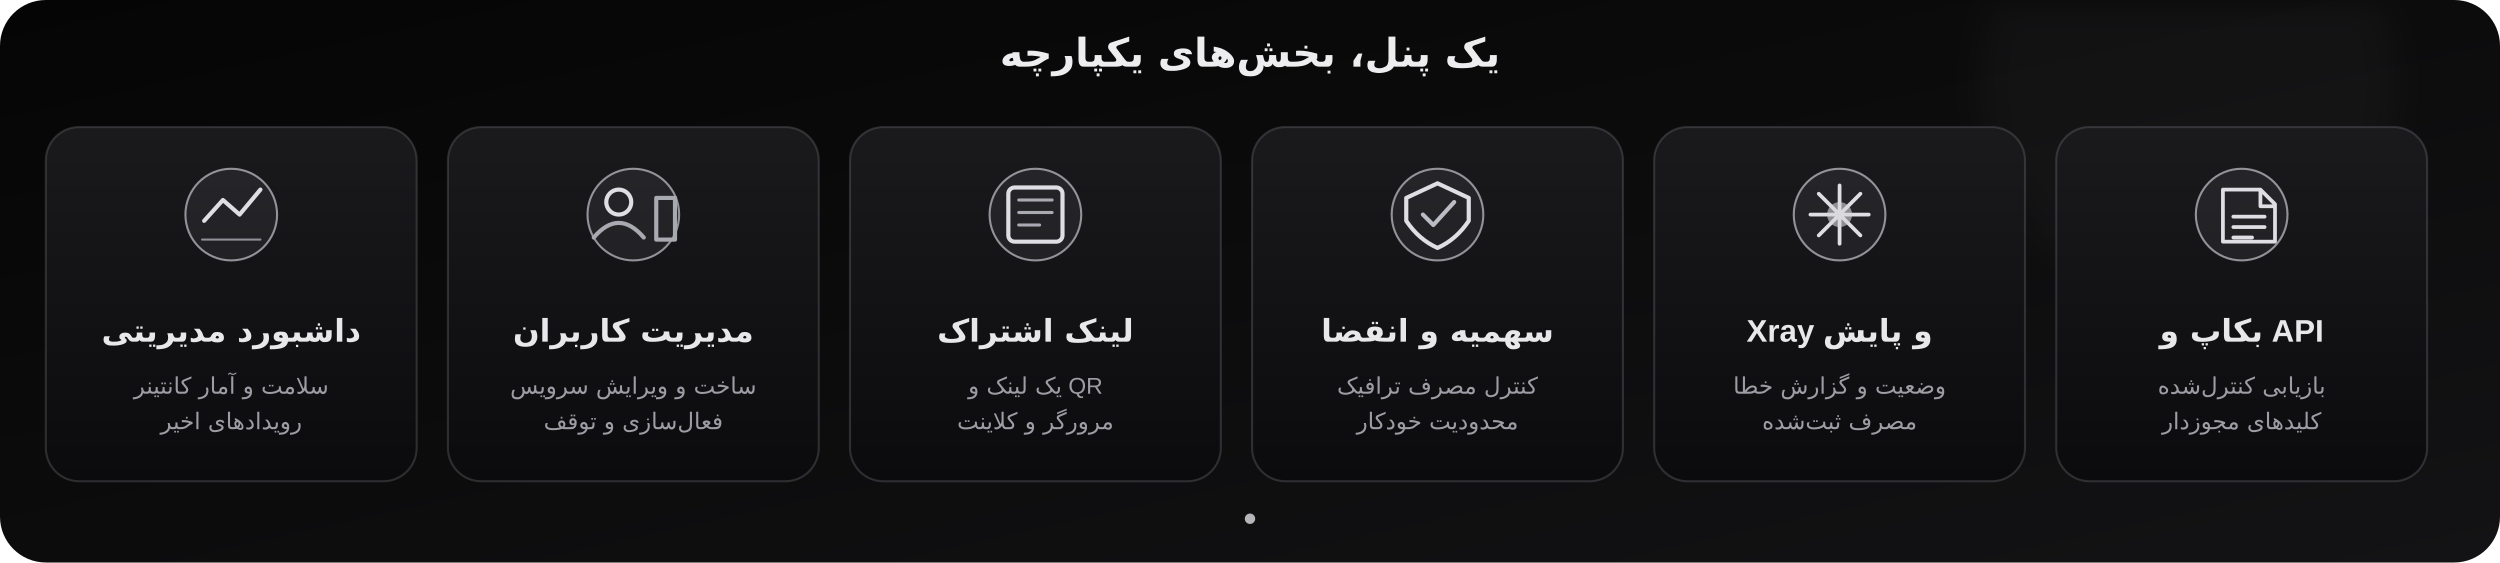
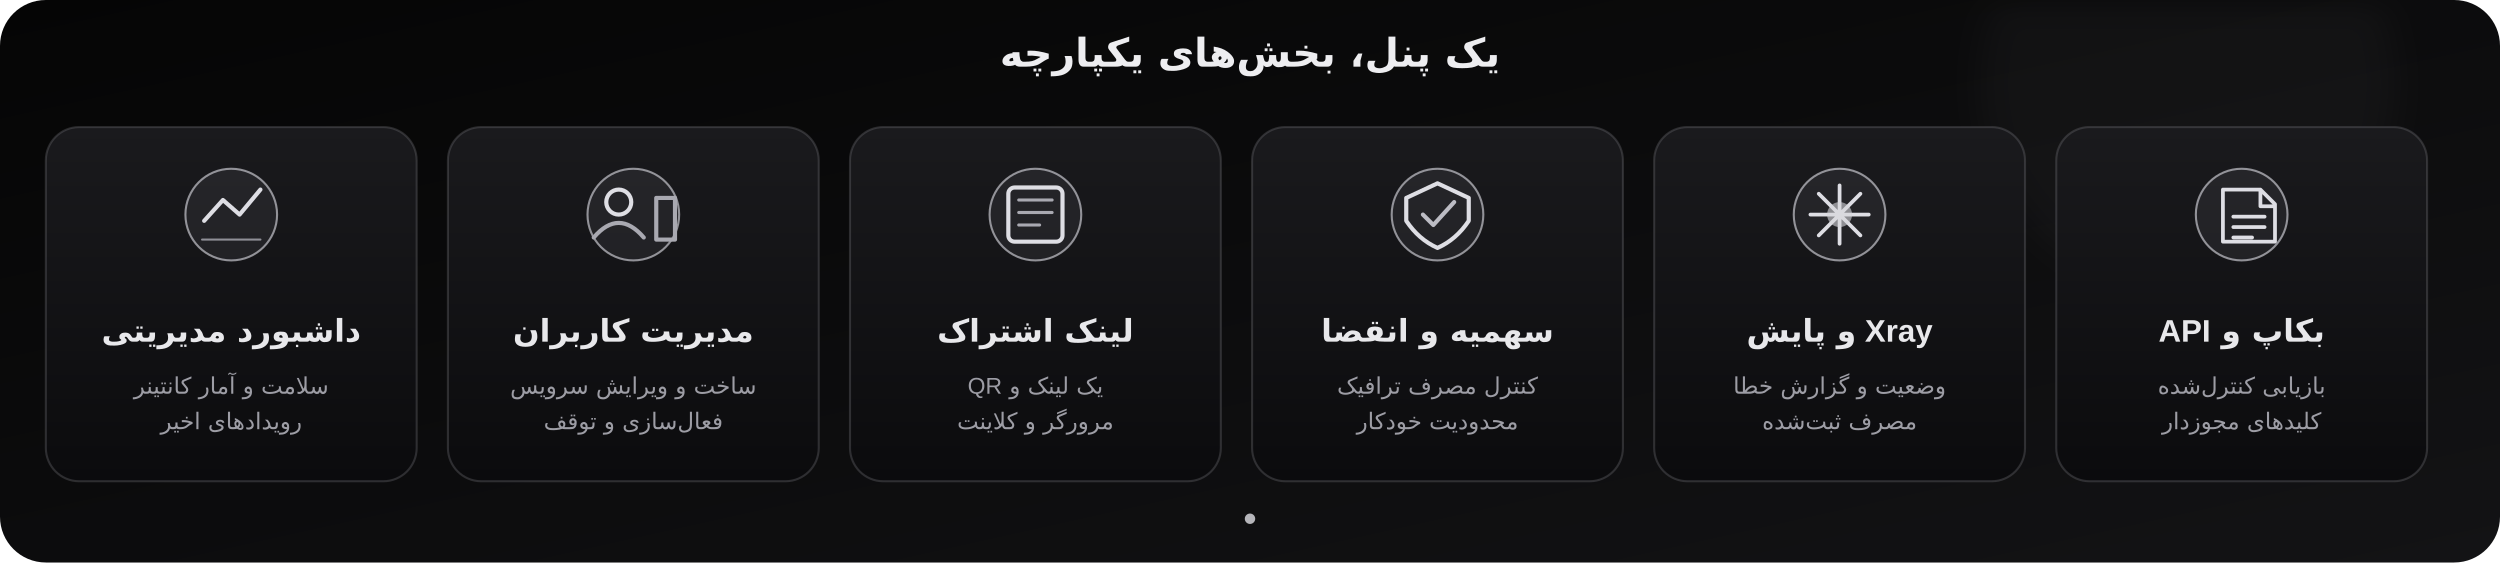
<svg xmlns="http://www.w3.org/2000/svg" width="1200" height="270" viewBox="0 0 1200 270" role="img" aria-labelledby="title desc">
  <defs>
    <linearGradient id="bg" x1="0" y1="0" x2="1" y2="1">
      <stop stop-color="#050505" />
      <stop offset="1" stop-color="#131315" />
    </linearGradient>
    <linearGradient id="line" x1="0" y1="0" x2="1" y2="0">
      <stop stop-color="#73737a" stop-opacity=".12" />
      <stop offset=".5" stop-color="#dedee4" stop-opacity=".72" />
      <stop offset="1" stop-color="#73737a" stop-opacity=".12" />
    </linearGradient>
    <linearGradient id="panel" x1="0" y1="0" x2="0" y2="1">
      <stop stop-color="#1a1a1d" />
      <stop offset="1" stop-color="#0b0b0d" />
    </linearGradient>
    <filter id="glow">
      <feGaussianBlur stdDeviation="8" />
    </filter>
  </defs>
  <rect width="1200" height="270" rx="22" fill="url(#bg)" />
  <circle cx="1050" cy="40" r="100" fill="#d7d7dd" opacity=".035" filter="url(#glow)" />
-   <text x="600" y="32" fill="#ededf0" font-family="Vazirmatn,Tahoma,Arial,sans-serif" font-size="19" font-weight="700" text-anchor="middle">یک پنل، بخش‌های یکپارچه</text>
+   <text x="600" y="32" fill="#ededf0" font-family="Vazirmatn,Tahoma,Arial,sans-serif" direction="rtl" unicode-bidi="plaintext" font-size="19" font-weight="700" text-anchor="middle">یک پنل، بخش‌های یکپارچه</text>
  <path d="M40 45 H1160" stroke="url(#line)" stroke-width="1" />
-   <g font-family="Vazirmatn,Tahoma,Arial,sans-serif" text-anchor="middle" fill="#e8e8eb" stroke-linecap="round" stroke-linejoin="round">
+   <g font-family="Vazirmatn,Tahoma,Arial,sans-serif" direction="rtl" unicode-bidi="plaintext" text-anchor="middle" fill="#e8e8eb" stroke-linecap="round" stroke-linejoin="round">
    <g transform="translate(22 61)">
      <rect width="178" height="170" rx="16" fill="url(#panel)" stroke="#77777f" stroke-opacity=".32" />
      <circle cx="89" cy="42" r="22" fill="#aaaab2" fill-opacity=".09" stroke="#c5c5cc" stroke-opacity=".7" />
      <path d="M76 45 L85 35 L93 42 L103 30" stroke="#dedee4" stroke-width="2" fill="none" />
      <path d="M75 54 H103" stroke="#8f8f97" />
      <text x="89" y="103" font-size="15" font-weight="700">داشبورد مدیریتی</text>
      <text x="89" y="128" font-size="11" fill="#9d9da5">سلامت و آمار کانتینر</text>
      <text x="89" y="145" font-size="11" fill="#9d9da5">رویدادهای اخیر</text>
    </g>
    <g transform="translate(215 61)">
      <rect width="178" height="170" rx="16" fill="url(#panel)" stroke="#77777f" stroke-opacity=".32" />
      <circle cx="89" cy="42" r="22" fill="#aaaab2" fill-opacity=".09" stroke="#c5c5cc" stroke-opacity=".7" />
      <circle cx="82" cy="36" r="6" fill="none" stroke="#dedee4" stroke-width="2" />
      <path d="M70 53 Q82 39 94 53 M100 34 h9 v20 h-9 z" fill="none" stroke="#a9a9b1" stroke-width="2" />
      <text x="89" y="103" font-size="15" font-weight="700">مدیریت کاربران</text>
      <text x="89" y="128" font-size="11" fill="#9d9da5">ساخت و ویرایش سرویس</text>
      <text x="89" y="145" font-size="11" fill="#9d9da5">فعال‌سازی و توقف</text>
    </g>
    <g transform="translate(408 61)">
      <rect width="178" height="170" rx="16" fill="url(#panel)" stroke="#77777f" stroke-opacity=".32" />
      <circle cx="89" cy="42" r="22" fill="#aaaab2" fill-opacity=".09" stroke="#c5c5cc" stroke-opacity=".7" />
      <rect x="76" y="29" width="26" height="26" rx="3" fill="none" stroke="#dedee4" stroke-width="2" />
      <path d="M81 35 h16 M81 41 h16 M81 47 h10" stroke="#a9a9b1" stroke-width="1.5" />
      <text x="89" y="103" font-size="15" font-weight="700">لینک اشتراک</text>
      <text x="89" y="128" font-size="11" fill="#9d9da5">یک لینک و QR</text>
      <text x="89" y="145" font-size="11" fill="#9d9da5">مرورگر و کلاینت</text>
    </g>
    <g transform="translate(601 61)">
      <rect width="178" height="170" rx="16" fill="url(#panel)" stroke="#77777f" stroke-opacity=".32" />
      <circle cx="89" cy="42" r="22" fill="#aaaab2" fill-opacity=".09" stroke="#c5c5cc" stroke-opacity=".7" />
      <path d="M89 27 L104 34 V45 Q98 54 89 58 Q80 54 74 45 V34 Z" fill="none" stroke="#dedee4" stroke-width="2" />
      <path d="M82 42 l5 5 10 -11" fill="none" stroke="#bcbcc4" stroke-width="2" />
      <text x="89" y="103" font-size="15" font-weight="700">سهمیه و انقضا</text>
      <text x="89" y="128" font-size="11" fill="#9d9da5">کنترل مصرف ترافیک</text>
      <text x="89" y="145" font-size="11" fill="#9d9da5">محدودیت خودکار</text>
    </g>
    <g transform="translate(794 61)">
      <rect width="178" height="170" rx="16" fill="url(#panel)" stroke="#77777f" stroke-opacity=".32" />
      <circle cx="89" cy="42" r="22" fill="#aaaab2" fill-opacity=".09" stroke="#c5c5cc" stroke-opacity=".7" />
      <path d="M89 28 V56 M75 42 H103 M79 32 L99 52 M99 32 L79 52" stroke="#dedee4" stroke-width="1.8" />
      <circle cx="89" cy="42" r="6" fill="#d5d5db" fill-opacity=".6" />
      <text x="89" y="103" font-size="15" font-weight="700">Xray و پایش</text>
      <text x="89" y="128" font-size="11" fill="#9d9da5">وضعیت و گزارش خطا</text>
      <text x="89" y="145" font-size="11" fill="#9d9da5">مصرف ثبت‌شده</text>
    </g>
    <g transform="translate(987 61)">
      <rect width="178" height="170" rx="16" fill="url(#panel)" stroke="#77777f" stroke-opacity=".32" />
      <circle cx="89" cy="42" r="22" fill="#aaaab2" fill-opacity=".09" stroke="#c5c5cc" stroke-opacity=".7" />
      <path d="M80 30 h18 l7 7 v18 H80 Z M98 30 v8 h7 M85 43 h15 M85 48 h15 M85 53 h9" fill="none" stroke="#dedee4" stroke-width="1.8" />
      <text x="89" y="103" font-size="15" font-weight="700">بکاپ و API</text>
      <text x="89" y="128" font-size="11" fill="#9d9da5">بازیابی کنترل‌شده</text>
      <text x="89" y="145" font-size="11" fill="#9d9da5">کلیدهای مجوزدار</text>
    </g>
  </g>
  <path d="M40 249 H1160" stroke="url(#line)" stroke-width="1" />
  <circle cx="600" cy="249" r="2.5" fill="#dedee4" fill-opacity=".8" />
</svg>
